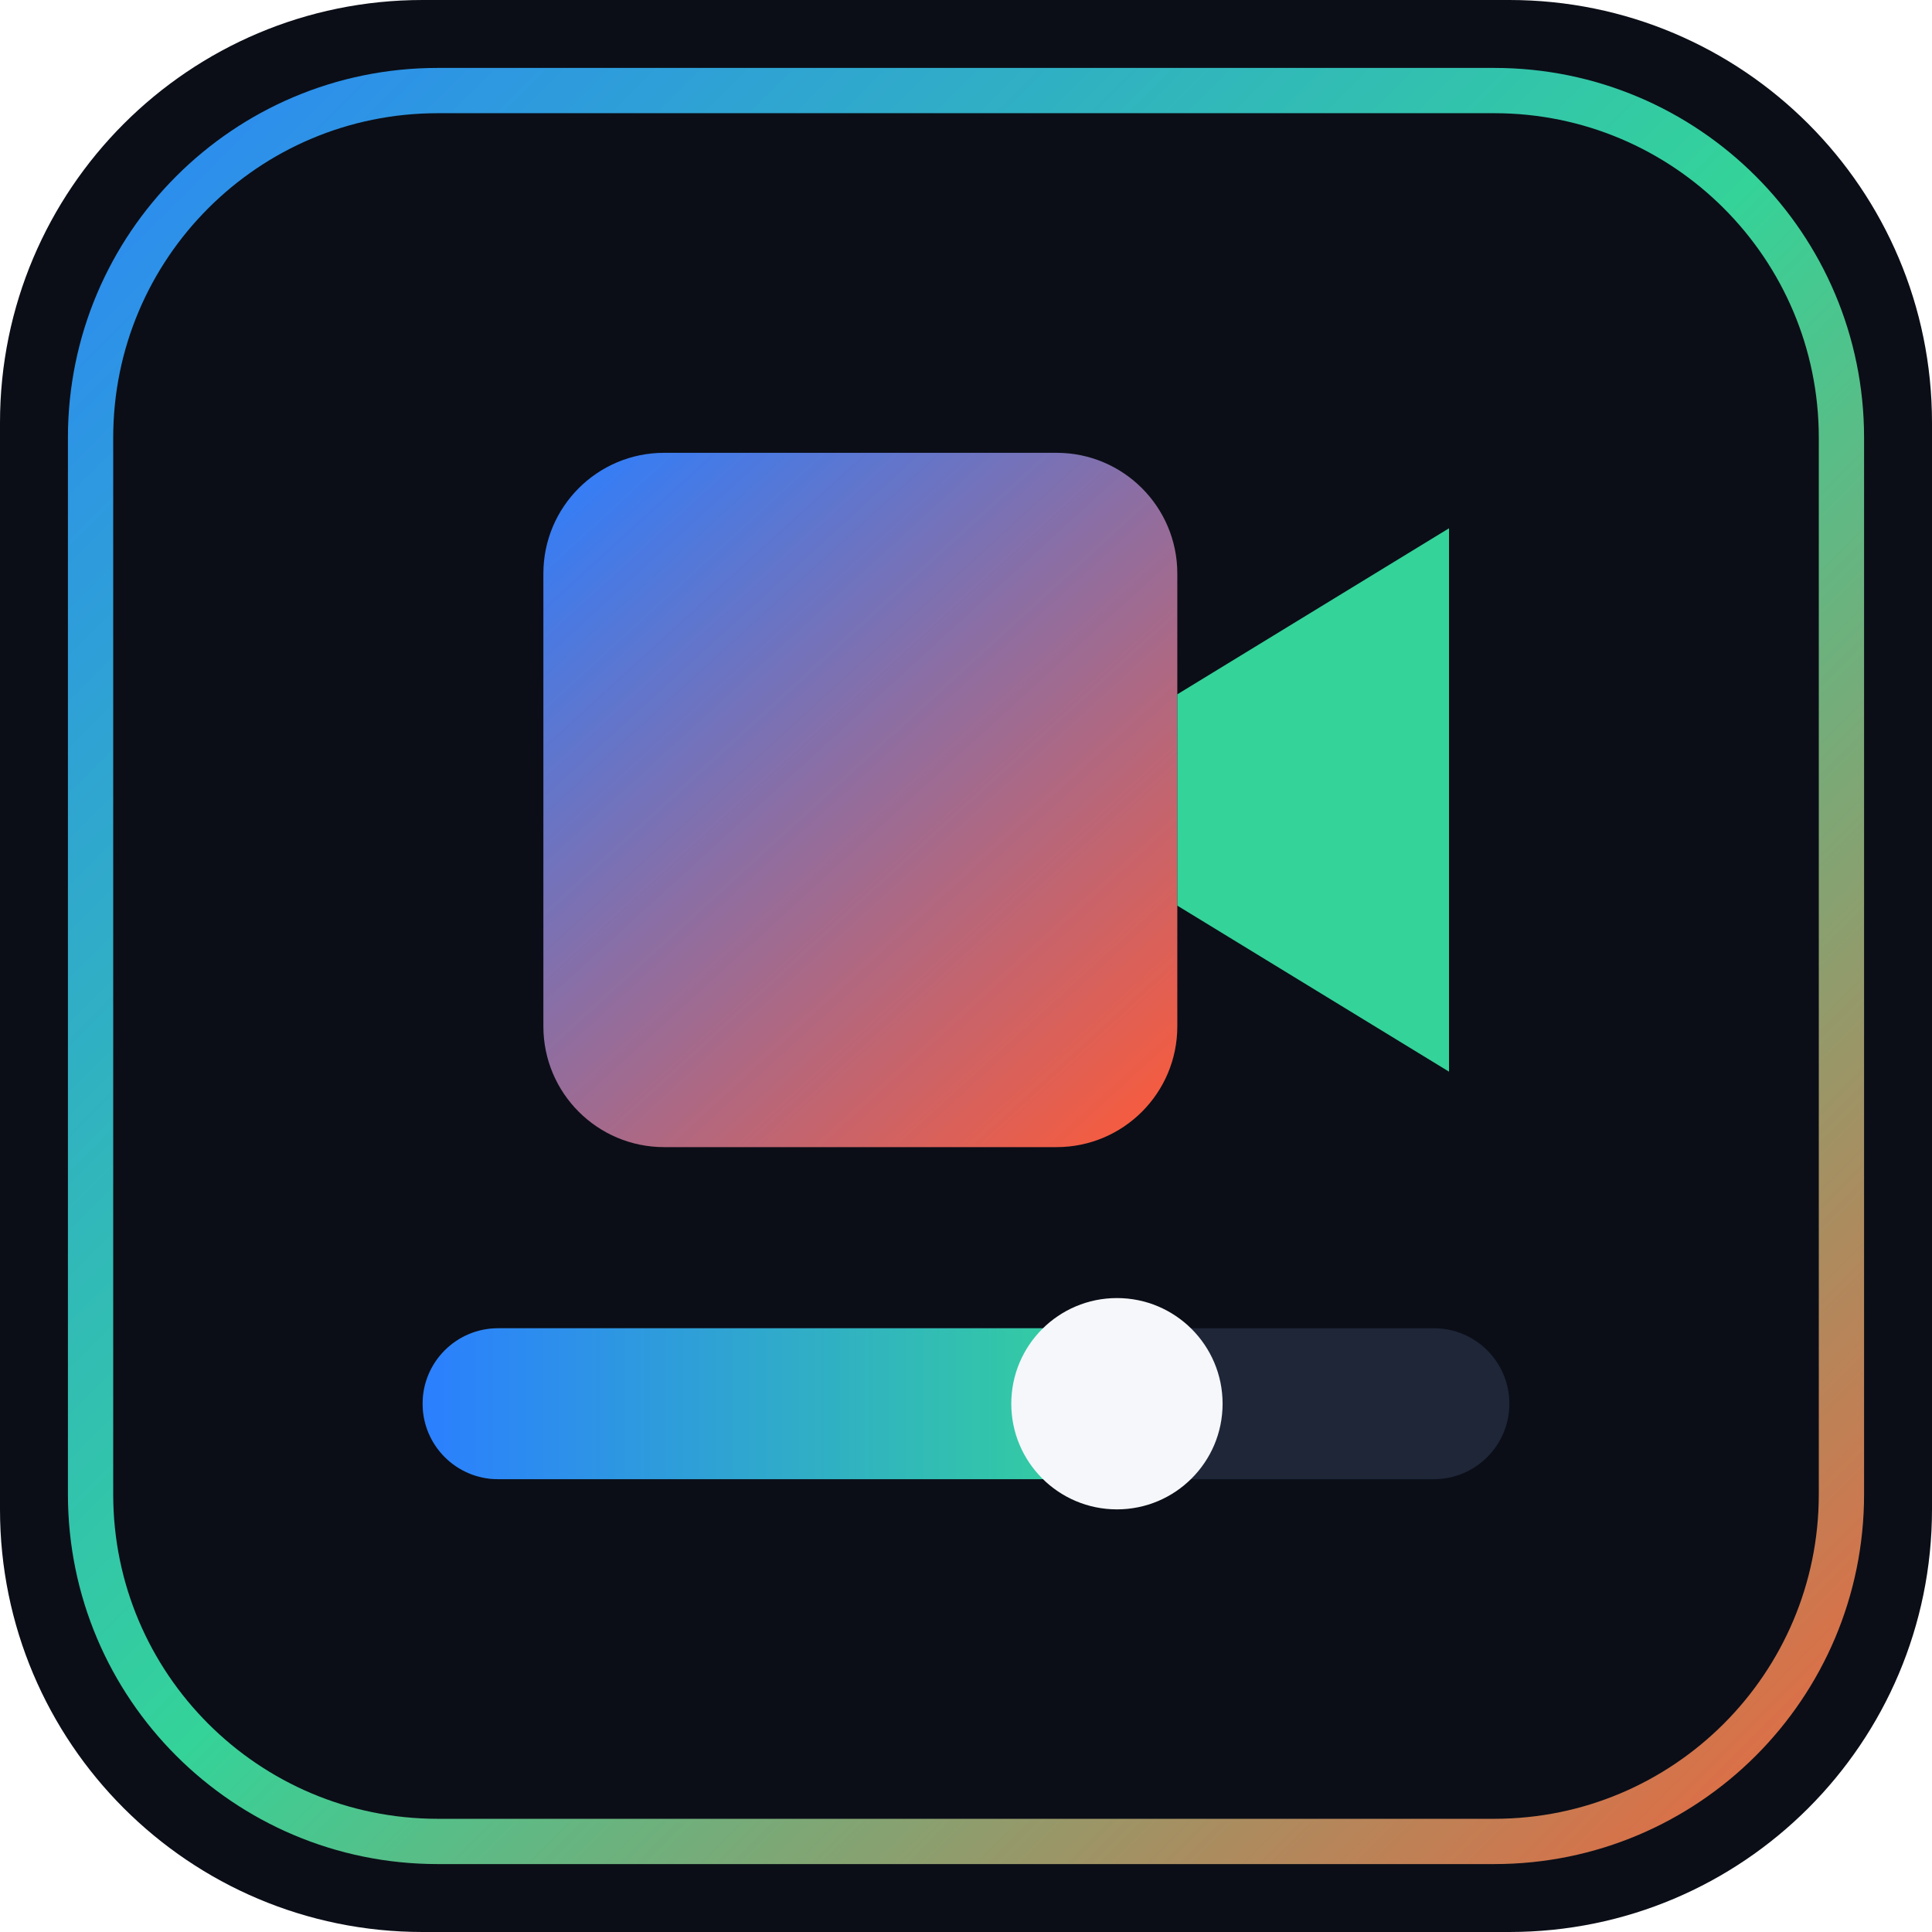
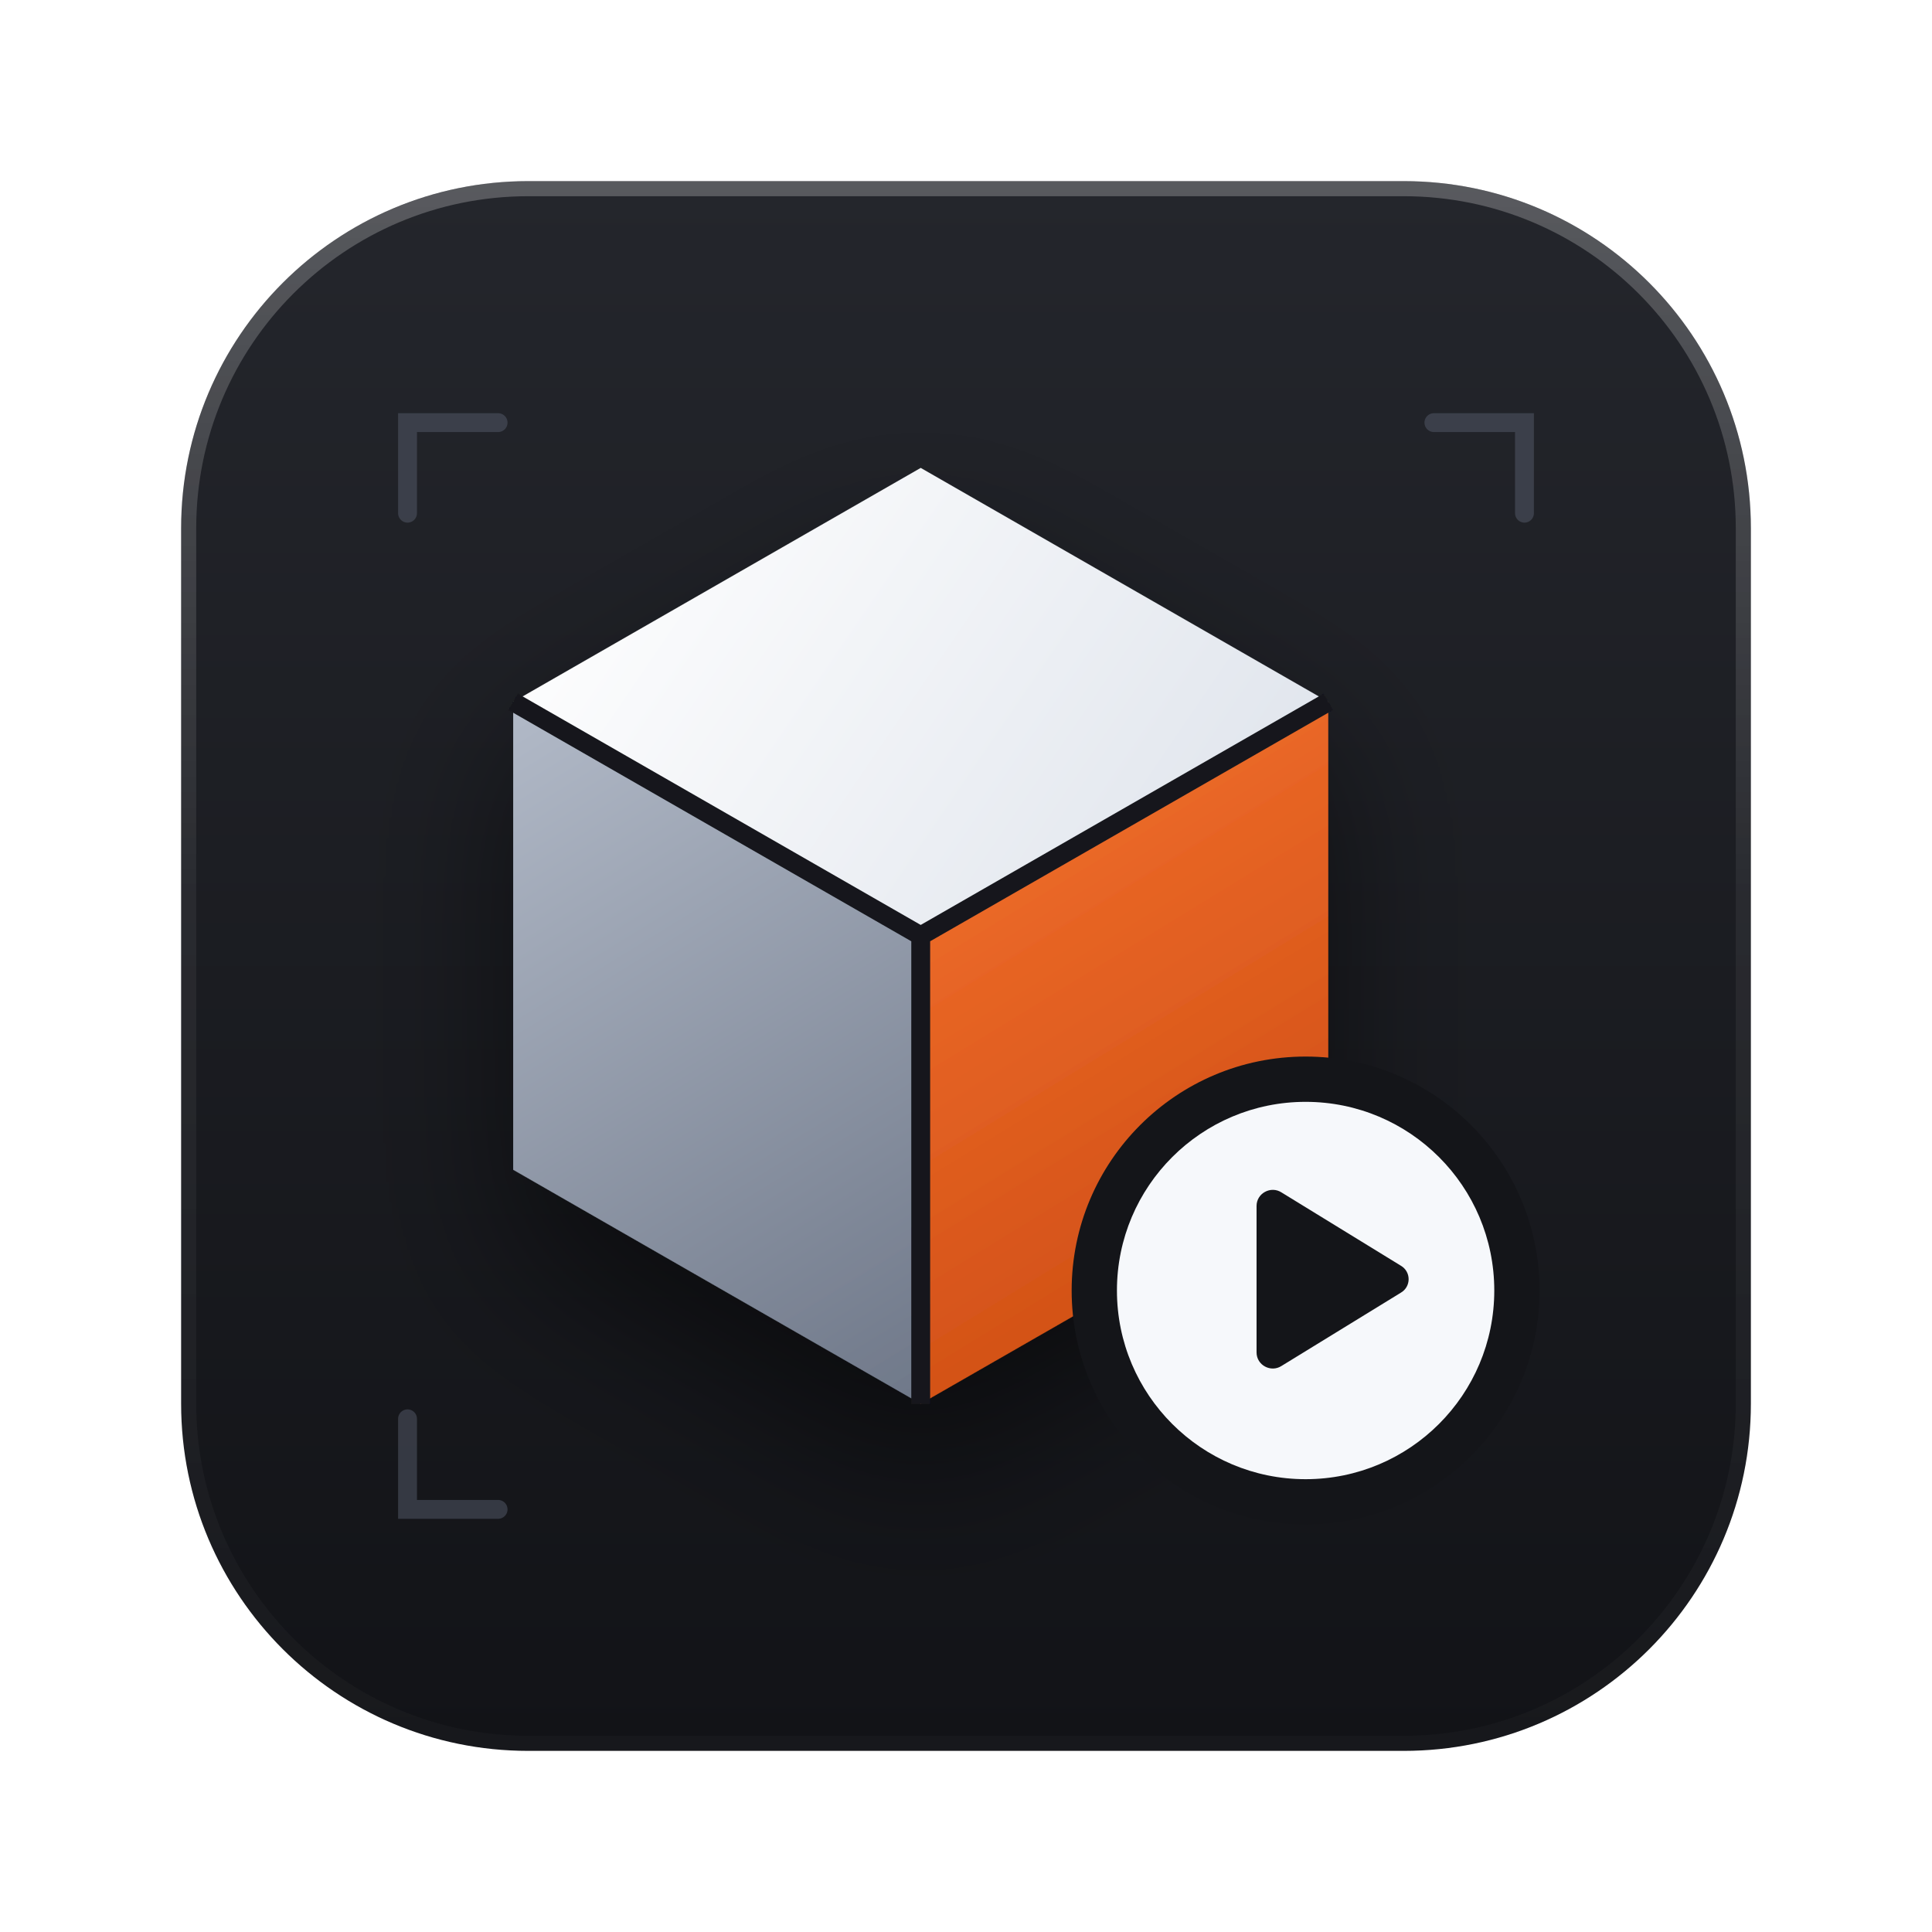
- <svg xmlns="http://www.w3.org/2000/svg" viewBox="0 0 128 128" fill="none">
-   <rect width="128" height="128" rx="28" fill="#0B0E17" />
-   <rect x="6" y="6" width="116" height="116" rx="23" stroke="url(#rim)" stroke-width="3" />
-   <path d="M36 38C36 33.582 39.582 30 44 30H70C74.418 30 78 33.582 78 38V68C78 72.418 74.418 76 70 76H44C39.582 76 36 72.418 36 68V38Z" fill="url(#accent)" />
-   <path d="M78 46L96 35V71L78 60V46Z" fill="#34D399" />
-   <rect x="28" y="88" width="72" height="10" rx="5" fill="#1E2638" />
-   <rect x="28" y="88" width="46" height="10" rx="5" fill="url(#bar)" />
-   <circle cx="74" cy="93" r="7" fill="#F5F7FA" />
+ <svg xmlns="http://www.w3.org/2000/svg" viewBox="0 0 256 256" width="256" height="256" fill="none">
  <defs>
-     <linearGradient id="rim" x1="0" y1="0" x2="128" y2="128" gradientUnits="userSpaceOnUse">
-       <stop stop-color="#2B7FFF" />
-       <stop offset="0.5" stop-color="#34D399" />
-       <stop offset="1" stop-color="#FF5A36" />
+     <linearGradient id="bg" x1="128" y1="24" x2="128" y2="232" gradientUnits="userSpaceOnUse">
+       <stop offset="0%" stop-color="#24262C" />
+       <stop offset="100%" stop-color="#121317" />
    </linearGradient>
-     <linearGradient id="accent" x1="36" y1="30" x2="78" y2="76" gradientUnits="userSpaceOnUse">
-       <stop stop-color="#2B7FFF" />
-       <stop offset="1" stop-color="#FF5A36" />
+     <linearGradient id="bevel" x1="128" y1="24" x2="128" y2="232" gradientUnits="userSpaceOnUse">
+       <stop offset="0%" stop-color="#FFFFFF" stop-opacity="0.24" />
+       <stop offset="45%" stop-color="#FFFFFF" stop-opacity="0.06" />
+       <stop offset="100%" stop-color="#FFFFFF" stop-opacity="0.02" />
    </linearGradient>
-     <linearGradient id="bar" x1="28" y1="93" x2="74" y2="93" gradientUnits="userSpaceOnUse">
-       <stop stop-color="#2B7FFF" />
-       <stop offset="1" stop-color="#34D399" />
+     <linearGradient id="topFace" x1="76" y1="64" x2="164" y2="124" gradientUnits="userSpaceOnUse">
+       <stop offset="0%" stop-color="#FFFFFF" />
+       <stop offset="100%" stop-color="#DFE4EC" />
    </linearGradient>
+     <linearGradient id="leftFace" x1="68" y1="96" x2="122" y2="184" gradientUnits="userSpaceOnUse">
+       <stop offset="0%" stop-color="#B0B8C6" />
+       <stop offset="100%" stop-color="#70798A" />
+     </linearGradient>
+     <linearGradient id="rightFace" x1="122" y1="96" x2="176" y2="184" gradientUnits="userSpaceOnUse">
+       <stop offset="0%" stop-color="#F5722E" />
+       <stop offset="100%" stop-color="#C84710" />
+     </linearGradient>
+     <filter id="softDrop" filterUnits="userSpaceOnUse" x="0" y="0" width="256" height="256">
+       <feDropShadow dx="0" dy="10" stdDeviation="10" flood-color="#000000" flood-opacity="0.5" />
+     </filter>
  </defs>
+   <rect x="24" y="24" width="208" height="208" rx="46" fill="url(#bg)" />
+   <rect x="25" y="25" width="206" height="206" rx="45" stroke="url(#bevel)" stroke-width="2" />
+   <g stroke="#555C6B" stroke-width="2.5" stroke-linecap="round" opacity="0.5">
+     <path d="M54 68V56H66" />
+     <path d="M202 68V56H190" />
+     <path d="M54 188V200H66" />
+   </g>
+   <g filter="url(#softDrop)">
+     <polygon points="122,62 176,93 122,124 68,93" fill="url(#topFace)" />
+     <polygon points="68,93 122,124 122,186 68,155" fill="url(#leftFace)" />
+     <polygon points="122,124 176,93 176,155 122,186" fill="url(#rightFace)" />
+     <path d="M68 93L122 124L176 93M122 124V186" stroke="#15171C" stroke-width="2.5" stroke-linejoin="round" />
+   </g>
+   <circle cx="173" cy="171" r="31" fill="#141519" />
+   <circle cx="173" cy="171" r="25" fill="#F6F8FB" />
+   <path d="M166.5 159.8C166.5 158.1 168.4 157.1 169.8 158.0L185.6 167.7C187.0 168.5 187.0 170.5 185.6 171.3L169.8 181.0C168.4 181.9 166.5 180.9 166.5 179.2V159.8Z" fill="#141519" />
</svg>
